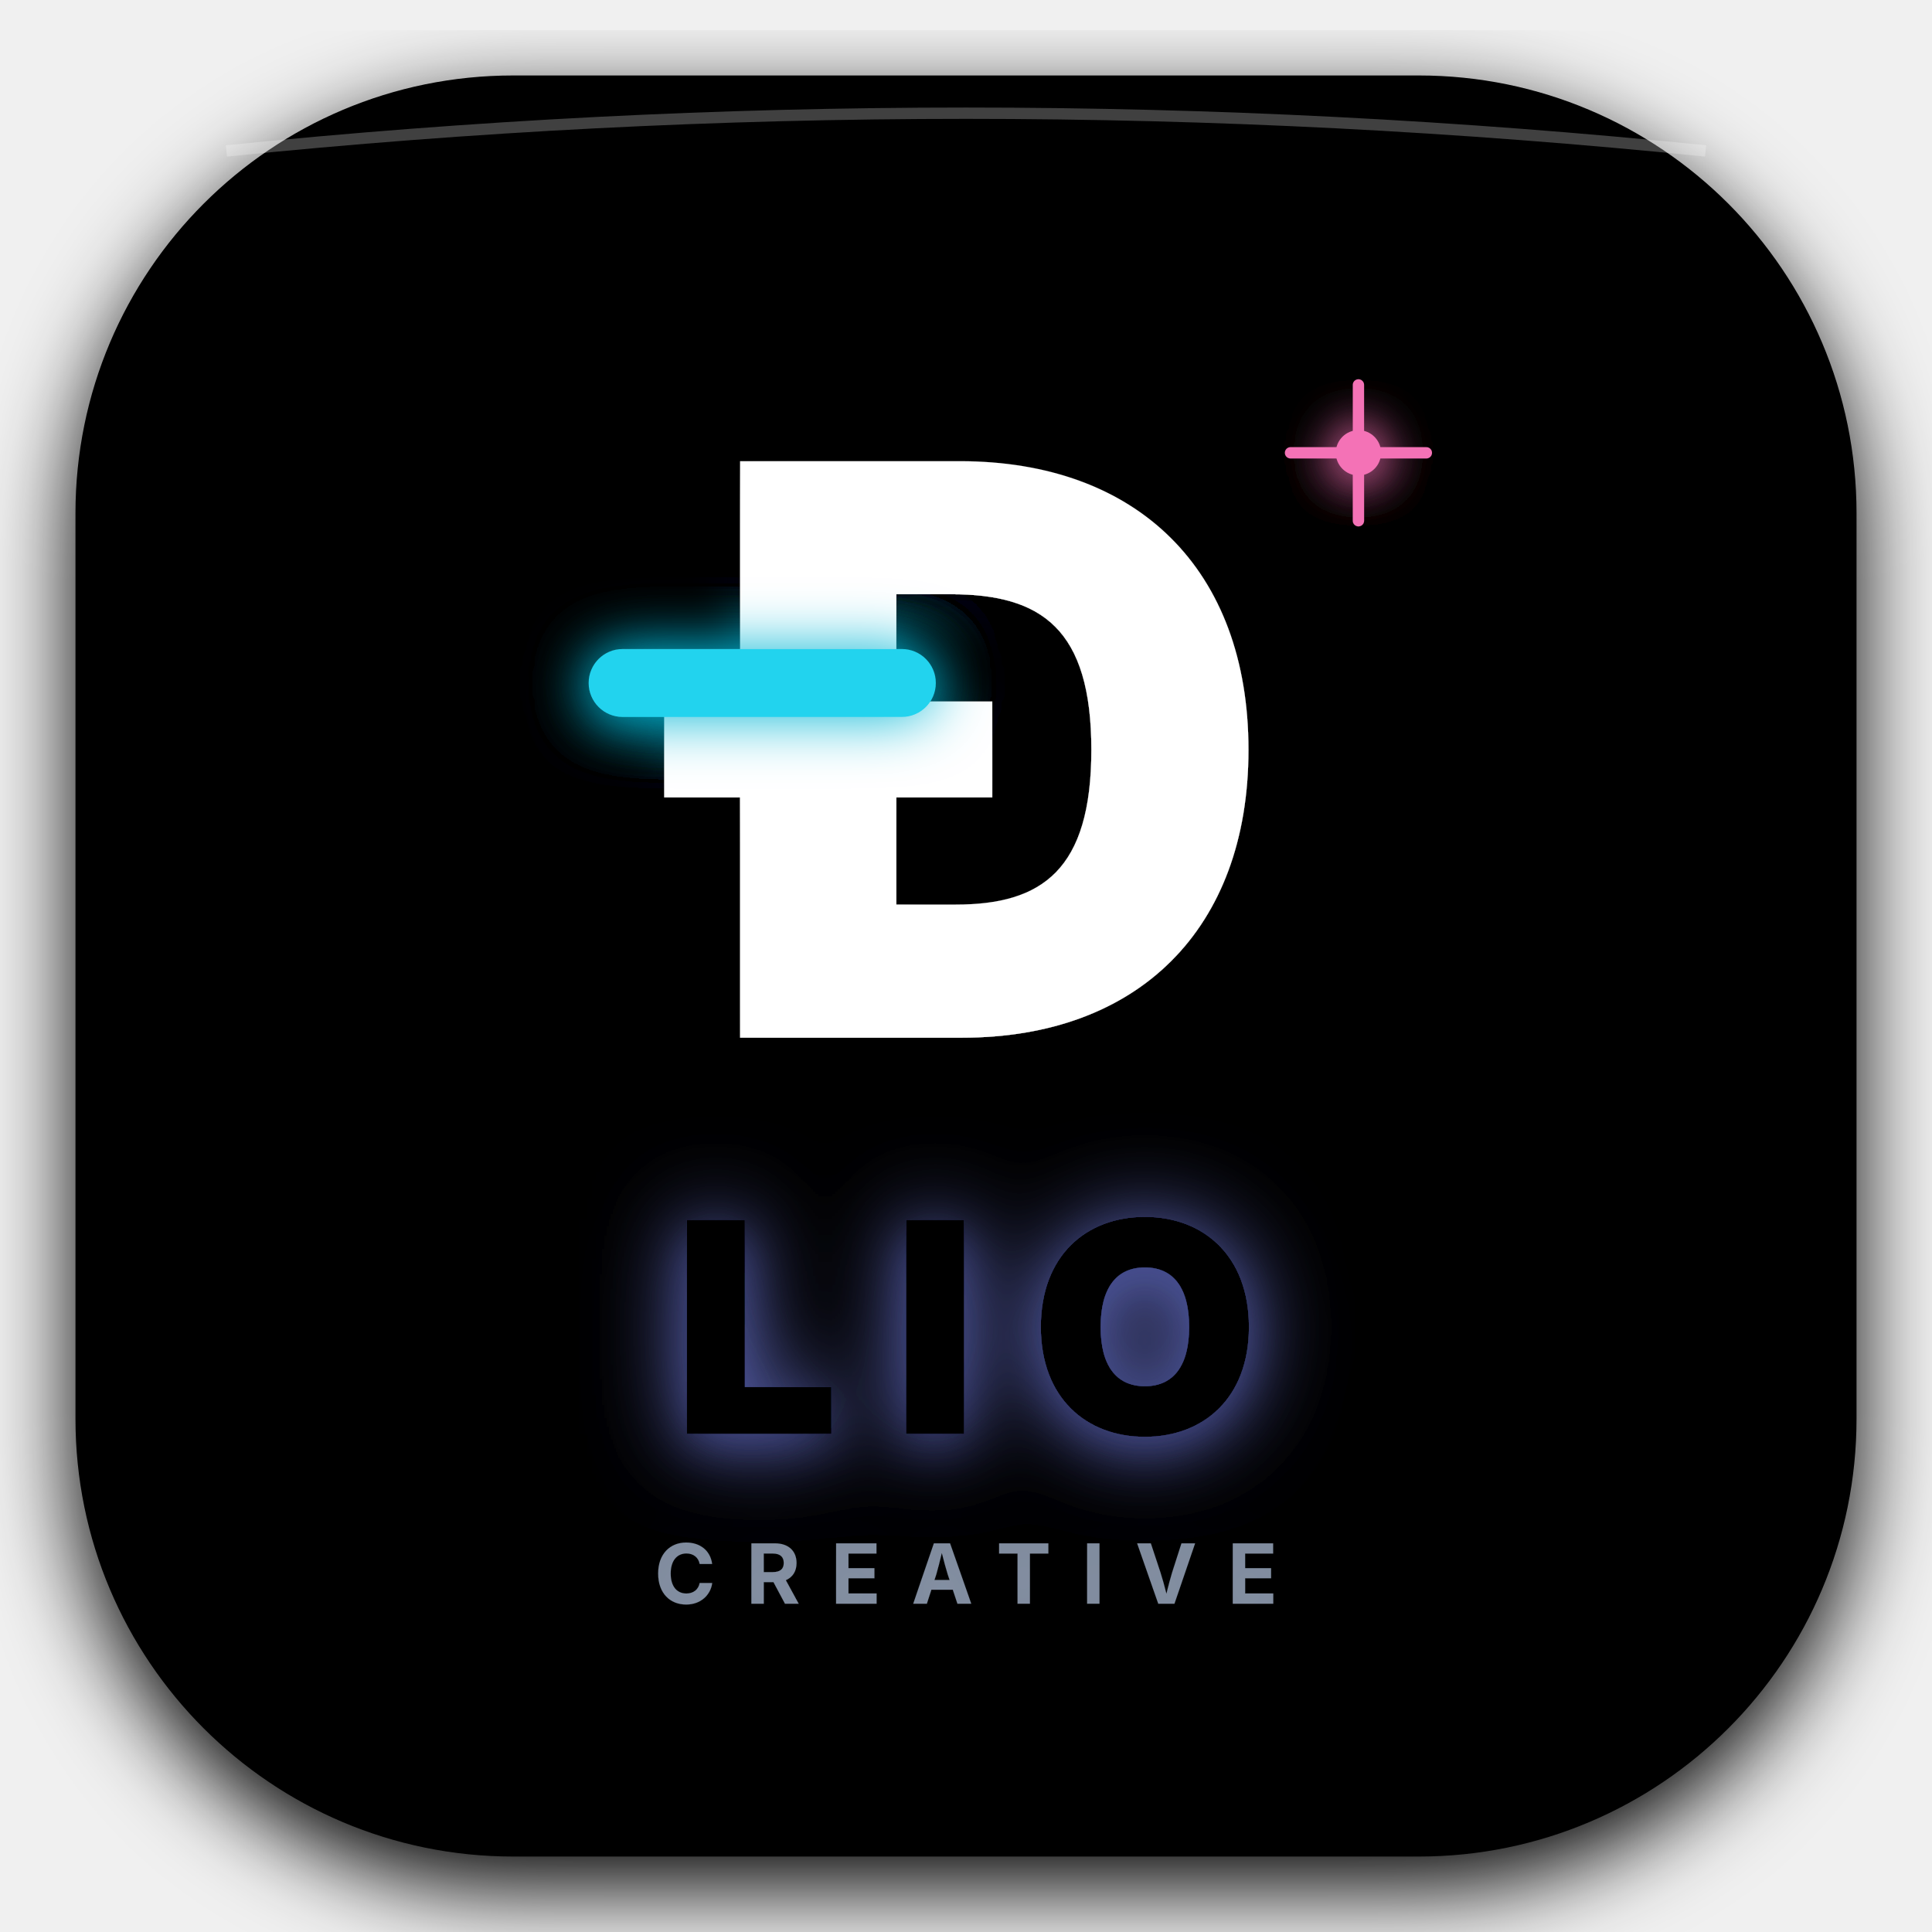
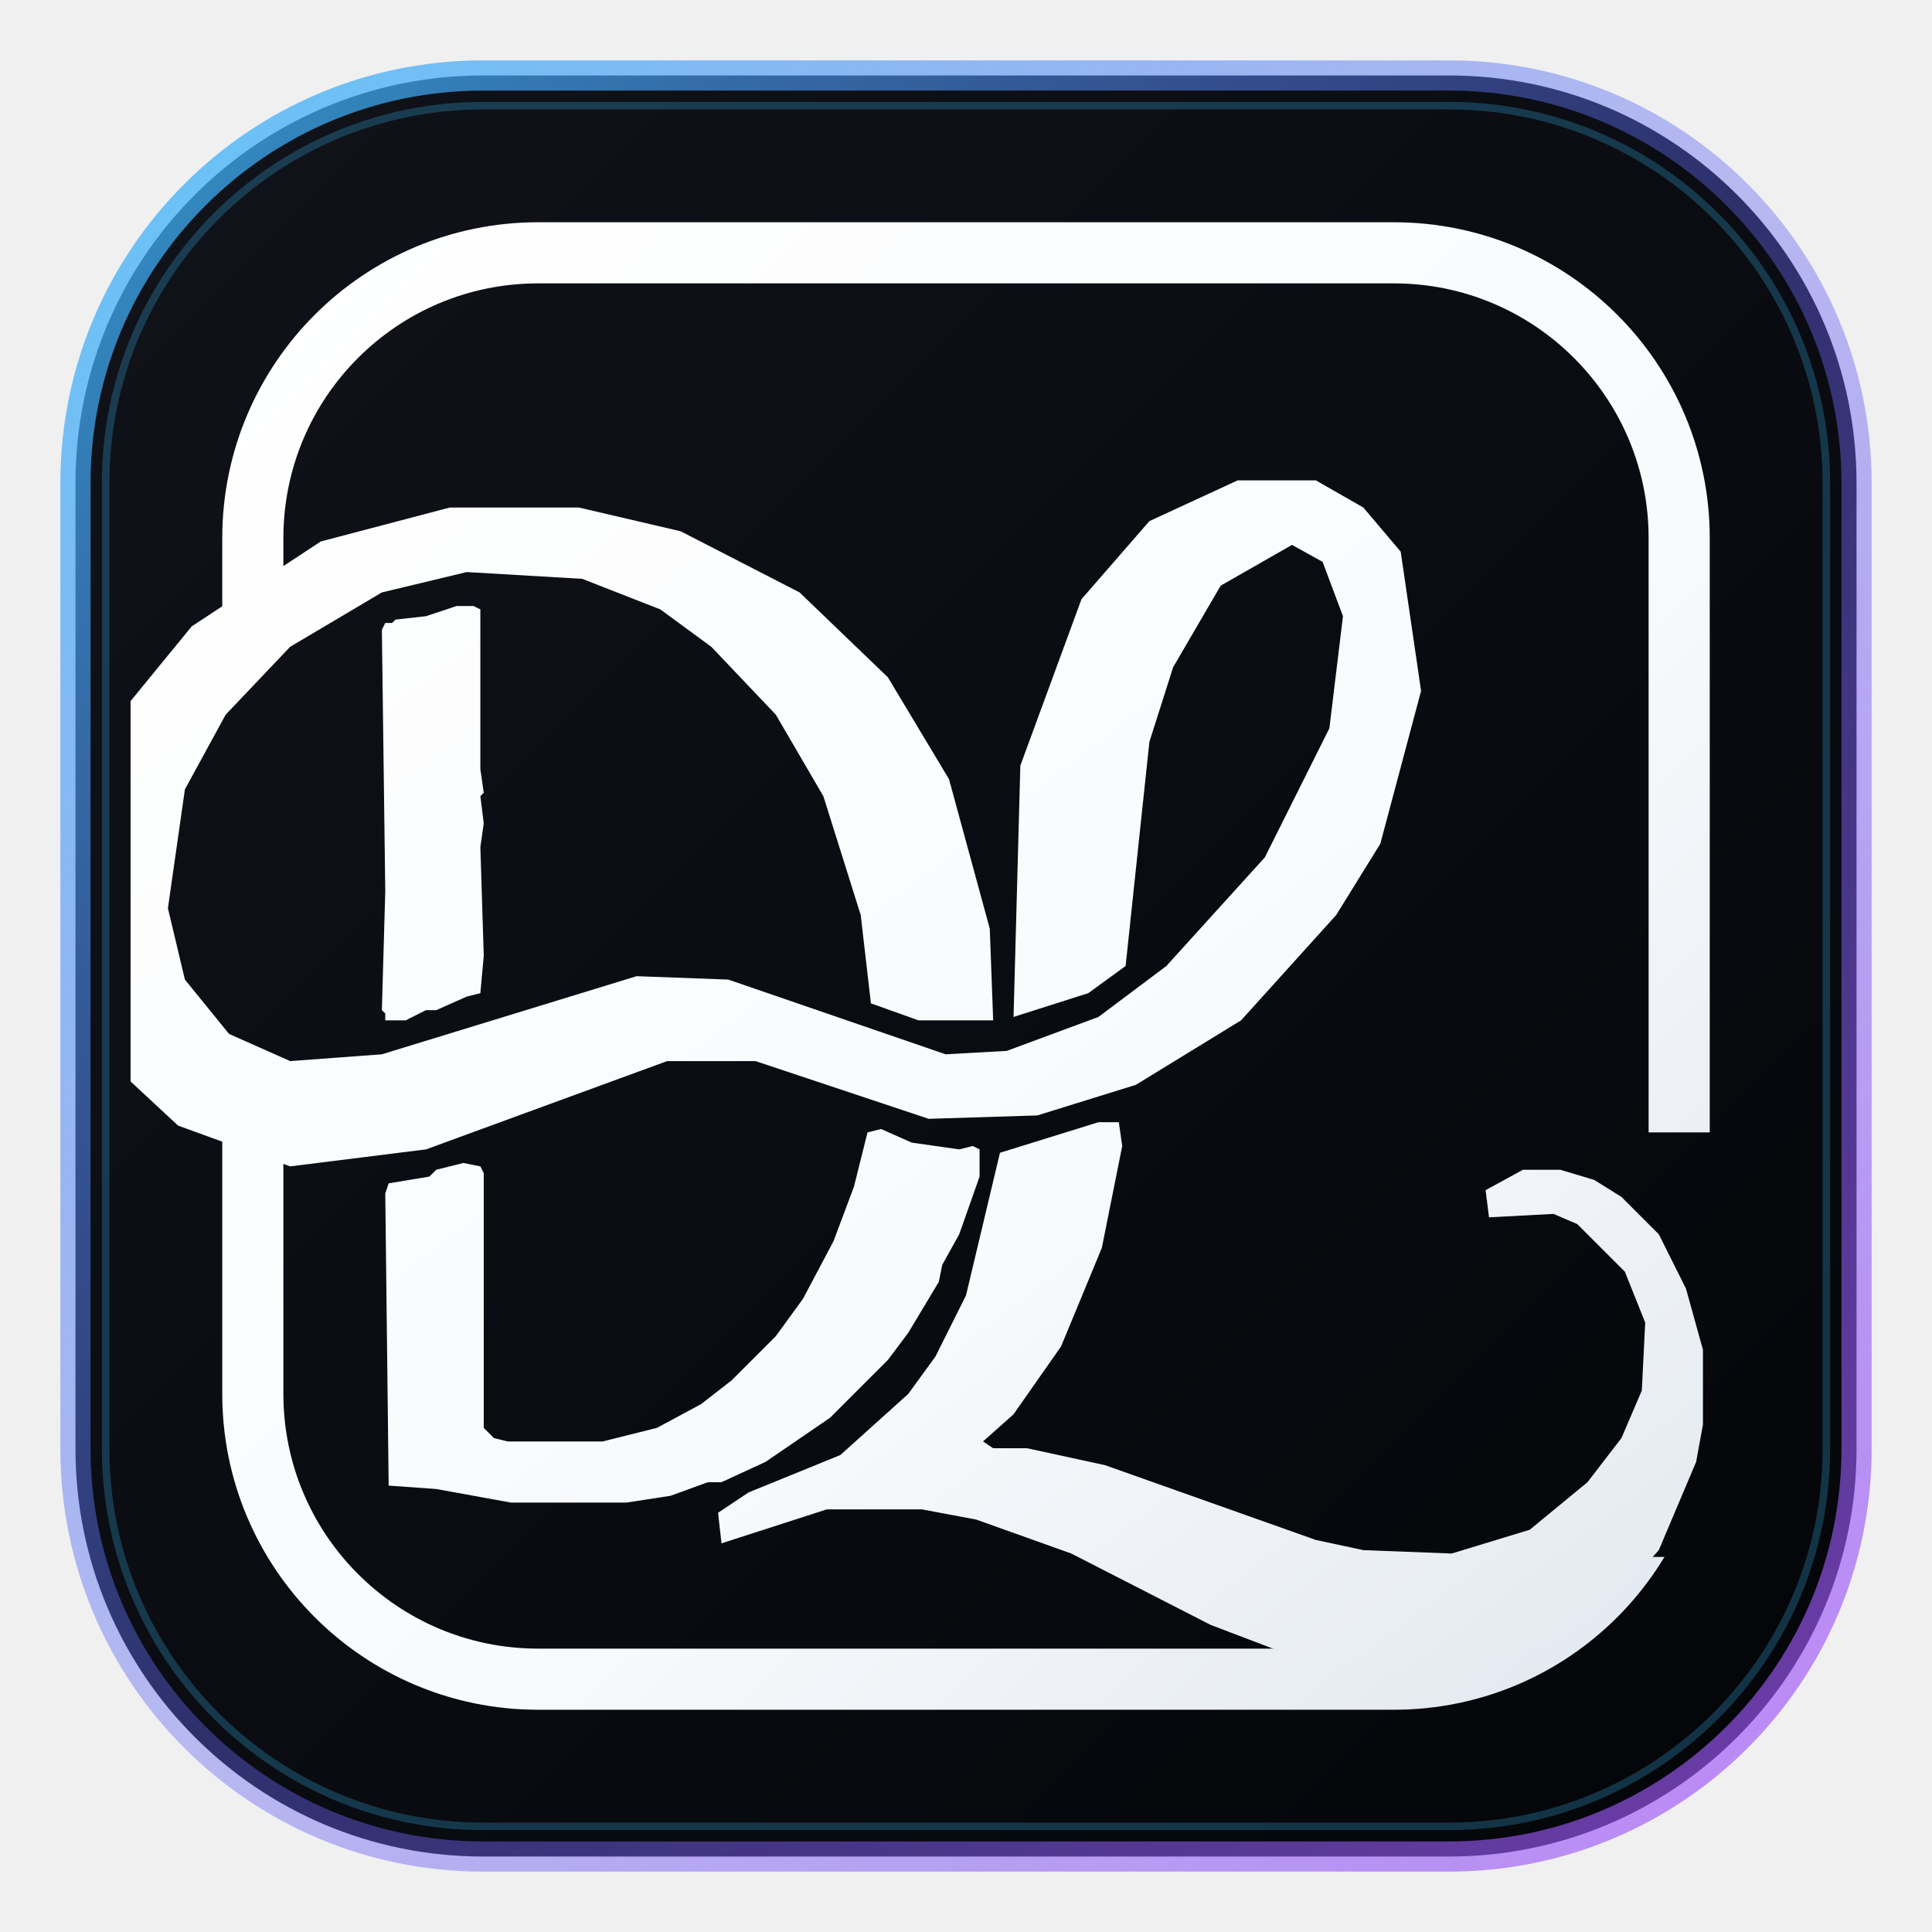
<svg xmlns="http://www.w3.org/2000/svg" viewBox="0 0 512 512" width="100%" height="100%">
  <defs>
-     <linearGradient id="bgGrad" x1="0%" y1="0%" x2="100%" y2="100%">
-       <stop offset="0%" stopColor="#0B0F19" />
-       <stop offset="50%" stopColor="#111827" />
-       <stop offset="100%" stopColor="#030712" />
+     <linearGradient id="favBg" x1="0%" y1="0%" x2="100%" y2="100%">
+       <stop offset="0%" stop-color="#11131a" />
+       <stop offset="50%" stop-color="#0a0c12" />
+       <stop offset="100%" stop-color="#040508" />
    </linearGradient>
-     <linearGradient id="rimGrad" x1="0%" y1="0%" x2="100%" y2="100%">
-       <stop offset="0%" stopColor="#22D3EE" />
-       <stop offset="50%" stopColor="#6366F1" />
-       <stop offset="100%" stopColor="#EC4899" />
+     <linearGradient id="favRim" x1="0%" y1="0%" x2="100%" y2="100%">
+       <stop offset="0%" stop-color="#38bdf8" stop-opacity="0.8" />
+       <stop offset="50%" stop-color="#6366f1" stop-opacity="0.4" />
+       <stop offset="100%" stop-color="#a855f7" stop-opacity="0.7" />
    </linearGradient>
-     <linearGradient id="lioGrad" x1="0%" y1="0%" x2="100%" y2="0%">
-       <stop offset="0%" stopColor="#38BDF8" />
-       <stop offset="50%" stopColor="#818CF8" />
-       <stop offset="100%" stopColor="#F472B6" />
+     <linearGradient id="platinumGrad" x1="0%" y1="0%" x2="100%" y2="100%">
+       <stop offset="0%" stop-color="#ffffff" />
+       <stop offset="60%" stop-color="#f8fafc" />
+       <stop offset="100%" stop-color="#e2e8f0" />
    </linearGradient>
-     <radialGradient id="centerGlow" cx="50%" cy="45%" r="55%">
-       <stop offset="0%" stopColor="#6366F1" stopOpacity="0.35" />
-       <stop offset="60%" stopColor="#06B6D4" stopOpacity="0.15" />
-       <stop offset="100%" stopColor="#000000" stopOpacity="0" />
-     </radialGradient>
-     <filter id="neonGlow" x="-20%" y="-20%" width="140%" height="140%">
-       <feDropShadow dx="0" dy="8" stdDeviation="12" floodColor="#6366F1" floodOpacity="0.5" />
-     </filter>
-     <filter id="textShadow" x="-20%" y="-20%" width="140%" height="140%">
-       <feDropShadow dx="0" dy="4" stdDeviation="6" floodColor="#000000" floodOpacity="0.8" />
-     </filter>
+     <mask id="squircleMask">
+       <rect x="0" y="0" width="512" height="512" fill="white" />
+       <rect x="25" y="155" width="65" height="135" fill="black" />
+       <rect x="435" y="305" width="65" height="125" fill="black" />
+     </mask>
  </defs>
-   <rect x="24" y="24" width="464" height="464" rx="112" fill="url(#bgGrad)" stroke="url(#rimGrad)" stroke-width="8" filter="url(#neonGlow)" />
-   <rect x="24" y="24" width="464" height="464" rx="112" fill="url(#centerGlow)" />
-   <path d="M 60 40 Q 256 20 452 40" stroke="white" stroke-opacity="0.25" stroke-width="3" fill="none" />
-   <g filter="url(#textShadow)" text-anchor="middle" font-family="-apple-system, BlinkMacSystemFont, 'Inter', 'SF Pro Display', 'Segoe UI', Roboto, sans-serif">
-     <text x="256" y="275" font-size="210" font-weight="900" fill="#FFFFFF" letter-spacing="-2">
-       Đ
-     </text>
-     <rect x="156" y="172" width="92" height="18" rx="9" fill="#22D3EE" filter="drop-shadow(0 0 8px #06B6D4)" />
-     <circle cx="360" cy="120" r="6" fill="#F472B6" filter="drop-shadow(0 0 6px #F472B6)" />
-     <path d="M 360 102 L 360 138 M 342 120 L 378 120" stroke="#F472B6" stroke-width="3" stroke-linecap="round" />
-     <text x="256" y="380" font-size="78" font-weight="900" fill="url(#lioGrad)" letter-spacing="14" filter="drop-shadow(0 0 12px rgba(129,140,248,0.6))">
-       LIO
-     </text>
-     <text x="256" y="425" font-size="22" font-weight="700" fill="#94A3B8" letter-spacing="8" opacity="0.85">
-       CREATIVE
-     </text>
+   <rect x="20" y="20" width="472" height="472" rx="108" fill="url(#favBg)" stroke="url(#favRim)" stroke-width="8" />
+   <rect x="28" y="28" width="456" height="456" rx="100" fill="none" stroke="#38bdf8" stroke-width="2" stroke-opacity="0.25" />
+   <g transform="translate(25.6, 25.6) scale(0.9)">
+     <rect x="46" y="46" width="420" height="420" rx="84" fill="none" stroke="url(#platinumGrad)" stroke-width="18" stroke-linecap="round" mask="url(#squircleMask)" />
+     <path d="M260 310 L258 309 L254 310 L240 308 L231 304 L227 305 L223 321 L217 337 L208 354 L200 365 L187 378 L178 385 L165 392 L149 396 L121 396 L117 395 L114 392 L114 317 L113 315 L108 314 L100 316 L98 318 L86 320 L85 323 L86 409 L100 410 L122 414 L156 414 L169 412 L180 408 L184 408 L197 402 L216 389 L233 372 L239 364 L248 349 L249 344 L254 335 L260 318 Z M183 417 L184 426 L215 416 L243 416 L259 419 L287 429 L328 450 L349 458 L376 464 L402 464 L432 455 L443 447 L460 428 L471 402 L473 391 L473 369 L468 351 L460 335 L449 324 L441 319 L431 316 L420 316 L409 322 L410 330 L429 329 L436 332 L450 346 L456 361 L455 381 L449 395 L439 408 L422 422 L399 429 L373 428 L359 425 L297 403 L274 398 L264 398 L261 396 L270 388 L284 368 L296 339 L302 309 L301 302 L295 302 L266 311 L256 353 L247 371 L239 382 L219 400 L192 411 Z M111 150 L106 150 L97 153 L88 154 L87 155 L85 155 L84 157 L85 234 L84 269 L85 270 L85 272 L91 272 L97 269 L100 269 L109 265 L113 264 L114 253 L113 221 L114 214 L113 206 L114 205 L113 198 L113 151 Z M384 134 L373 121 L359 113 L336 113 L310 125 L290 148 L272 197 L270 271 L292 264 L303 256 L310 190 L317 168 L331 144 L352 132 L361 137 L367 153 L363 186 L344 224 L315 256 L295 271 L268 281 L250 282 L186 260 L159 259 L84 282 L57 284 L39 276 L26 260 L21 239 L26 204 L38 182 L57 162 L84 146 L109 140 L143 142 L166 151 L181 162 L200 182 L214 206 L225 241 L228 267 L242 272 L264 272 L263 245 L251 201 L233 171 L207 146 L172 128 L142 121 L104 121 L66 131 L28 156 L10 178 L10 290 L24 303 L57 315 L97 310 L168 284 L194 284 L245 301 L277 300 L306 291 L337 272 L365 241 L378 220 L390 175 Z" fill="url(#platinumGrad)" fill-rule="evenodd" />
  </g>
</svg>
